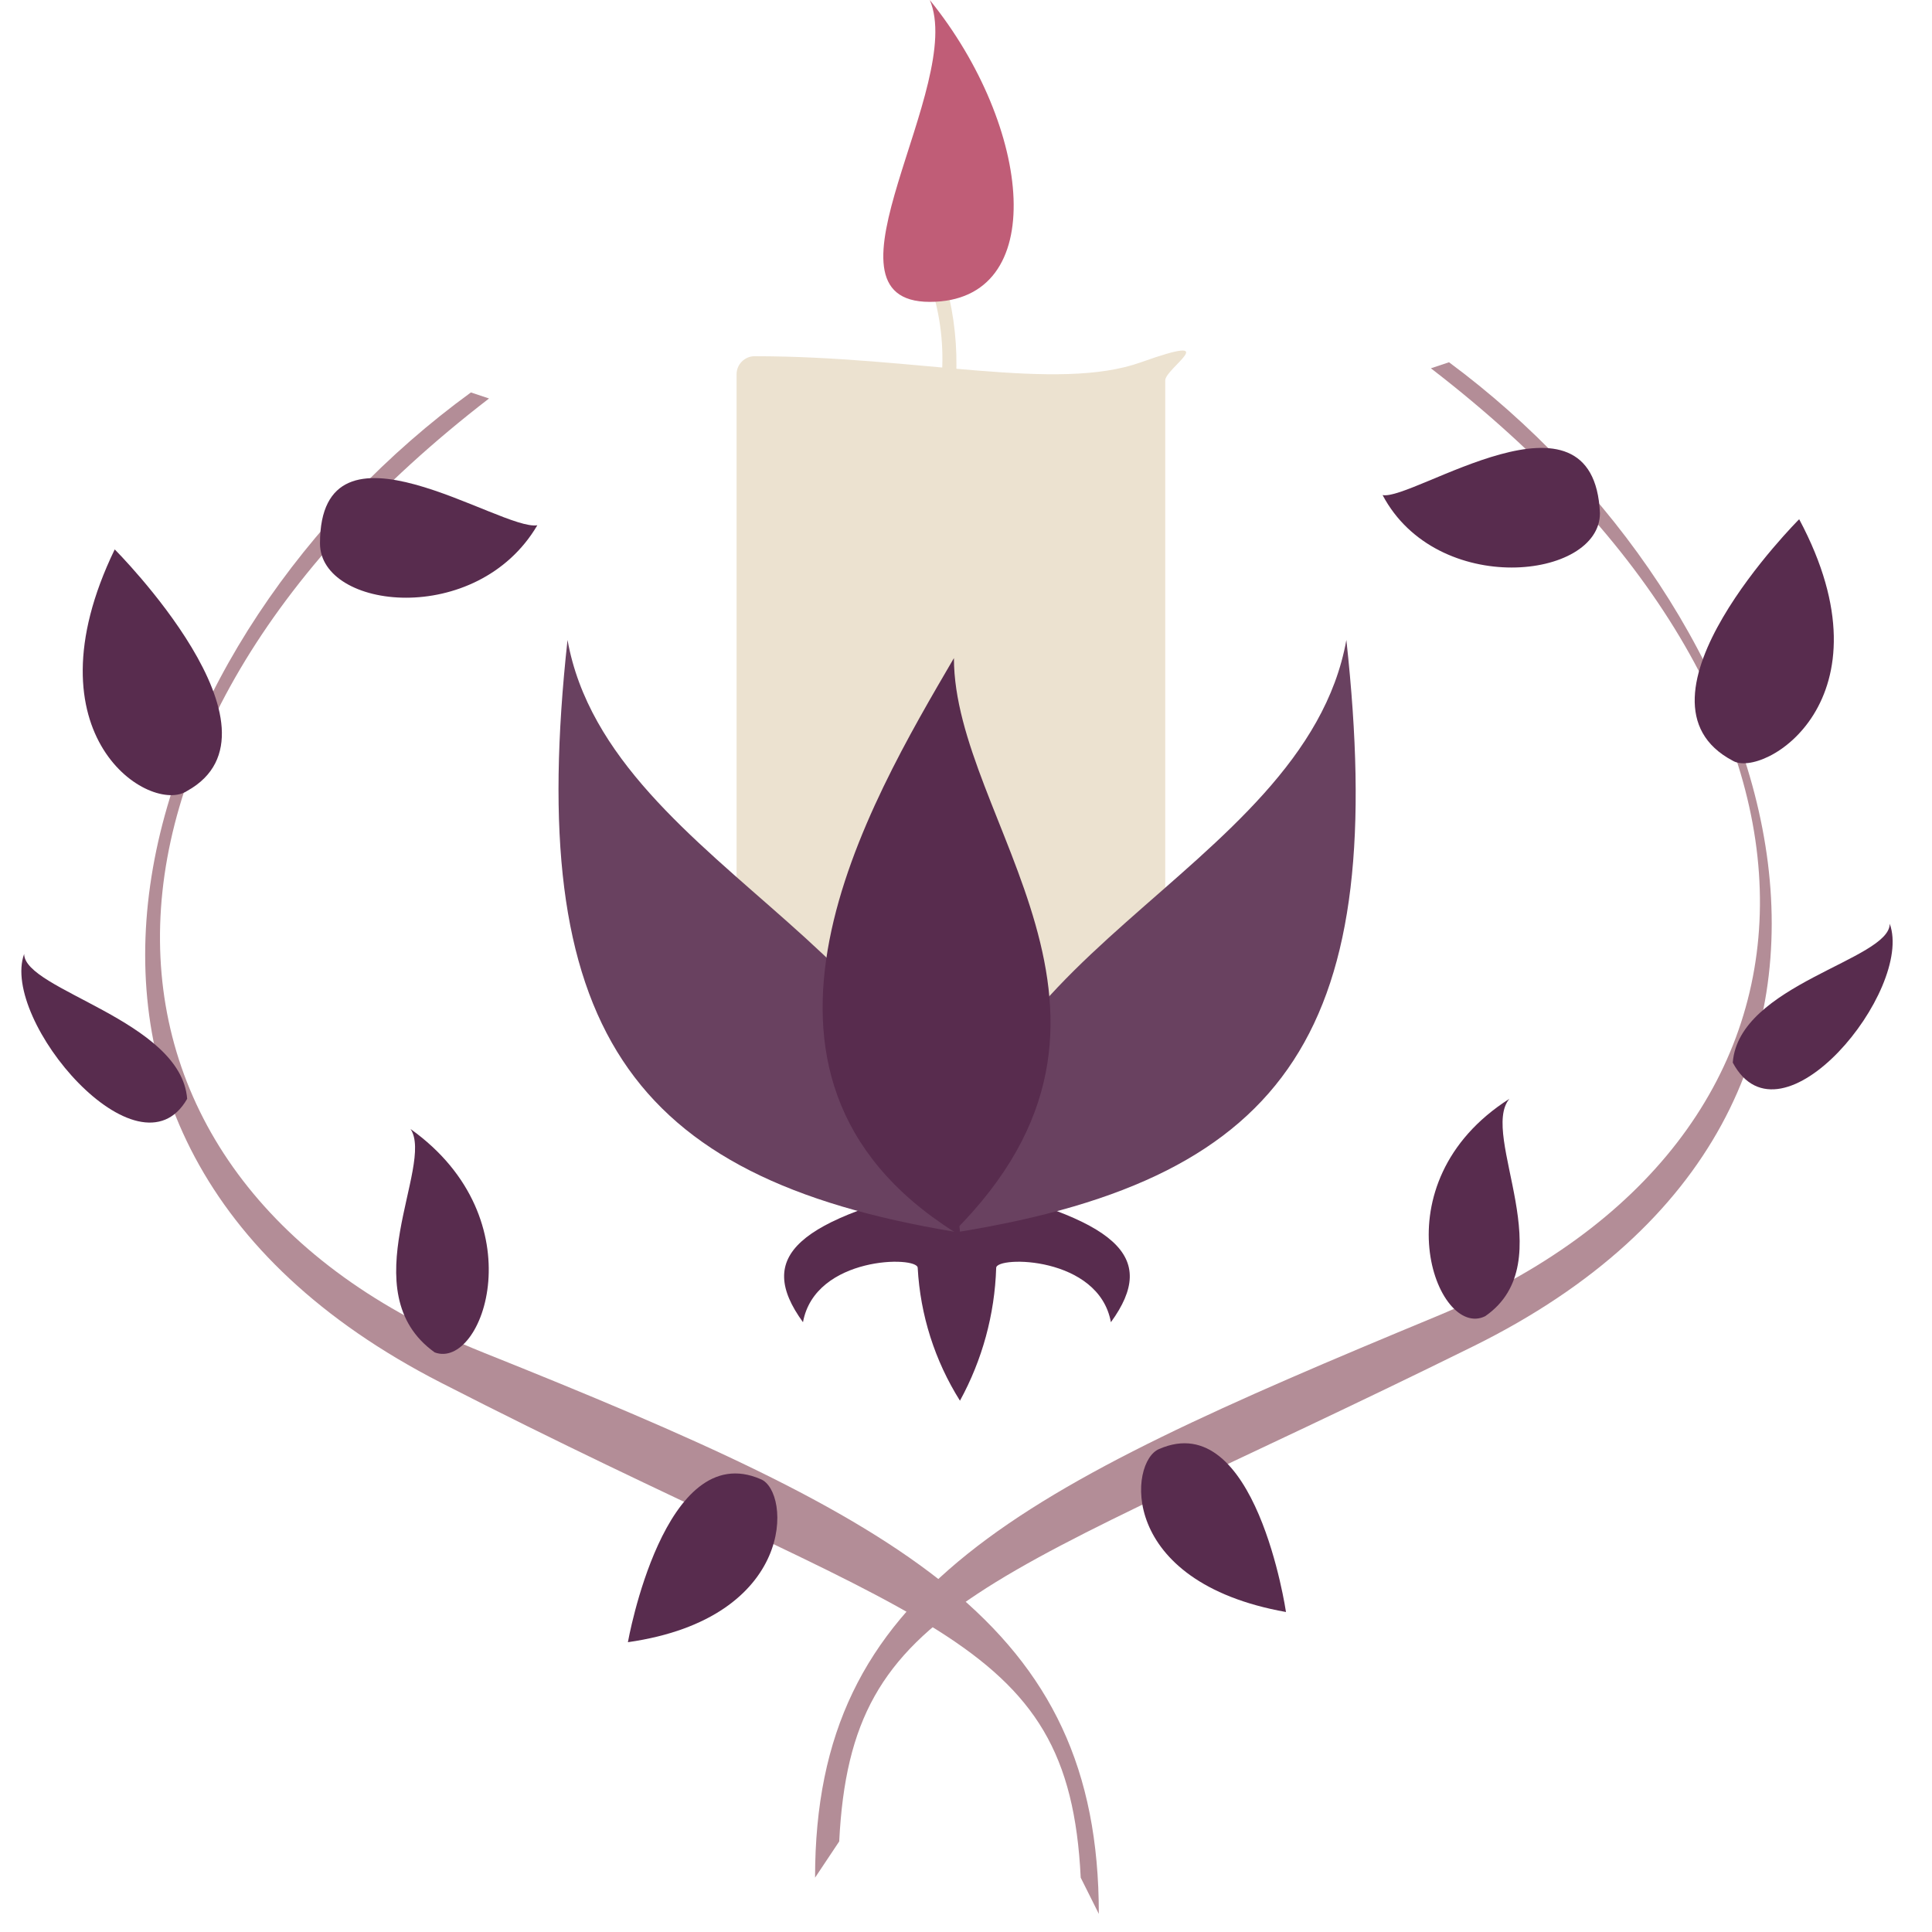
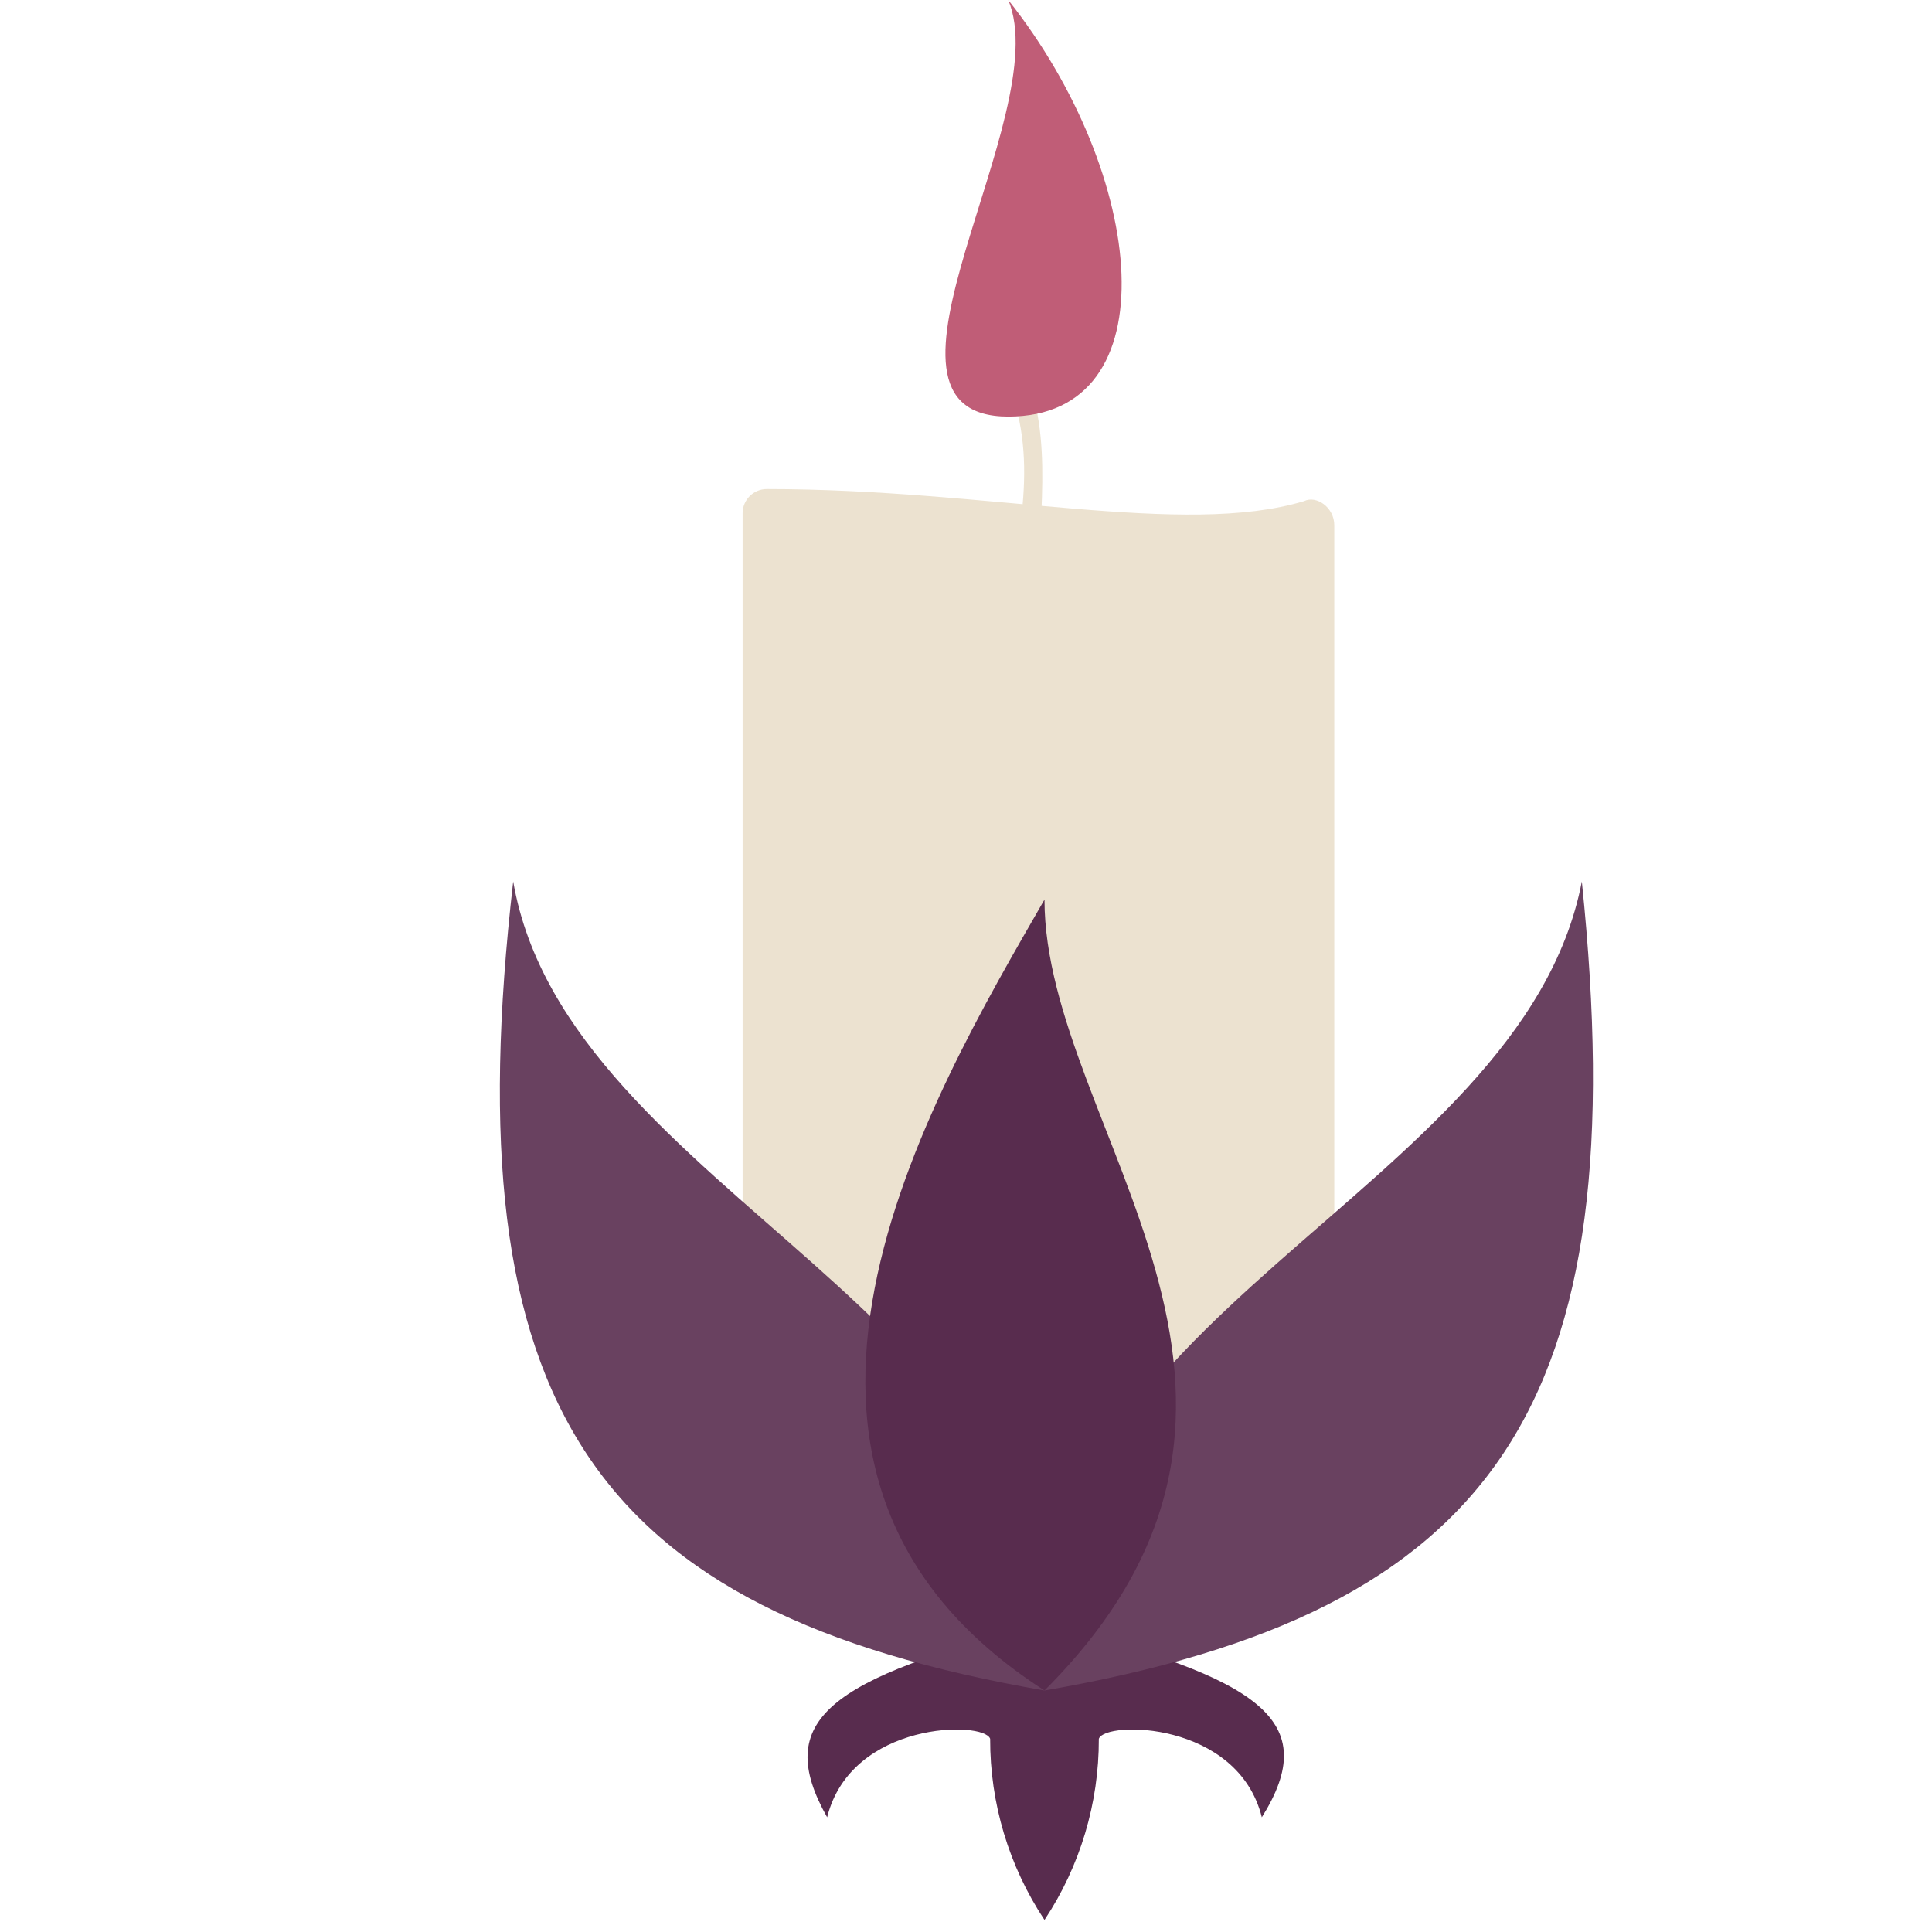
<svg xmlns="http://www.w3.org/2000/svg" width="38.4" height="38.4" viewBox="0 0 32 32">
-   <path fill="#ece2d0" d="M19.3 18.1h-7.1V6.2a.3.3 0 0 1 .3-.3c2.7 0 5 .6 6.4.1s.4.1.4.3z" />
-   <path fill="#582c4e" d="M15.9 19.6h-.1c-2.6.6-3.3 1.2-2.5 2.3.2-1.1 1.9-1.1 1.9-.9a4.6 4.6 0 0 0 .7 2.2 4.9 4.9 0 0 0 .6-2.2c0-.2 1.7-.2 1.9.9.8-1.1.1-1.7-2.5-2.3z" />
-   <path fill="#694160" d="M9.4 10.6c.7 3.9 6.9 5.3 6.4 9.8-5.4-.9-7.1-3.4-6.4-9.8z" />
-   <path fill="#694160" d="M22.3 10.6c-.7 3.9-6.9 5.3-6.4 9.8 5.5-.9 7.1-3.4 6.4-9.8z" />
-   <path fill="#582c4e" d="M15.8 10.9c-1.4 2.4-4.1 6.9 0 9.5 3.6-3.6 0-6.8 0-9.5z" />
-   <path fill="#ece2d0" d="M15.5 4.2h-.3a3.9 3.9 0 0 1 .2 3h.3a5 5 0 0 0-.2-3z" />
-   <path fill="#c05d77" d="M15.4 0c1.7 2.1 2 5 0 5s.6-3.6 0-5z" />
-   <path fill="#b38d97" d="M7.8 6.5c-5.5 4-8.5 12.3-.5 16.4s10.4 4.1 10.6 8.2l.3.6c0-4.8-3.2-6.5-10.2-9.3S.7 12.3 8.1 6.6z" />
-   <path fill="#582c4e" d="M12.6 24.5c-1.6-.7-2.2 2.7-2.2 2.7 2.8-.4 2.7-2.5 2.2-2.7zM3.1 13.1c1.8-1-1.2-4-1.2-4-1.5 3.1.6 4.4 1.2 4zM5.3 9c0-2.3 3-.2 3.6-.3-1 1.7-3.6 1.4-3.6.3zm1.9 13.4c-1.4-1 0-3.1-.4-3.7 2.1 1.5 1.2 4 .4 3.7zm-4.1-4.2C3 16.9.4 16.4.4 15.8c-.4 1.1 1.9 3.8 2.7 2.4z" />
-   <path fill="#b38d97" d="M24 6c5.4 4 8.5 12.3.4 16.3s-10.3 4.2-10.5 8.2l-.4.6c0-4.8 3.3-6.4 10.3-9.3s7.3-10-.1-15.7z" />
-   <path fill="#582c4e" d="M19.2 24c1.6-.7 2.1 2.7 2.1 2.7-2.8-.5-2.6-2.5-2.1-2.7zm9.5-11.4c-1.9-1 1.1-4 1.1-4 1.6 3-.6 4.3-1.1 4zm-2.2-4.1c-.1-2.3-3.1-.2-3.6-.3.9 1.7 3.6 1.4 3.6.3zm-1.9 13.3c1.3-.9-.1-3 .4-3.6-2.2 1.4-1.2 4-.4 3.6zm4.1-4.2c.1-1.3 2.6-1.7 2.6-2.3.4 1.1-1.8 3.8-2.6 2.3z" />
+   <path fill="#ece2d0" d="M22.1 24.8h-9.8V8.5a.4.4 0 0 1 .4-.4c3.7 0 6.9.8 8.9.2.2-.1.5.1.5.4z" />
+   <path fill="#582c4e" d="M17.3 26.9c-3.6.9-4.5 1.6-3.6 3.2.4-1.6 2.6-1.6 2.7-1.3a5.4 5.4 0 0 0 .9 3 5.4 5.4 0 0 0 .9-3c.1-.3 2.3-.3 2.7 1.3 1-1.6 0-2.3-3.6-3.2z" />
+   <path fill="#694160" d="M8.5 14.6c.9 5.2 9.4 7.2 8.8 13.4-7.5-1.3-9.8-4.7-8.8-13.4z" />
+   <path fill="#694160" d="M26.2 14.6c-1 5.2-9.5 7.2-8.9 13.4 7.5-1.3 9.8-4.7 8.9-13.4z" />
+   <path fill="#582c4e" d="M17.3 14.9c-1.9 3.3-5.6 9.5 0 13.1 4.9-4.9 0-9.3 0-13.1z" />
+   <path fill="#ece2d0" d="M16.8 5.8h-.4c.8 1.2.6 2.6.3 4h.5c0-1.4.3-2.8-.4-4z" />
+   <path fill="#c05d77" d="M16.7 0c2.3 2.9 2.7 6.9 0 6.9s.8-5 0-6.9z" />
</svg>
